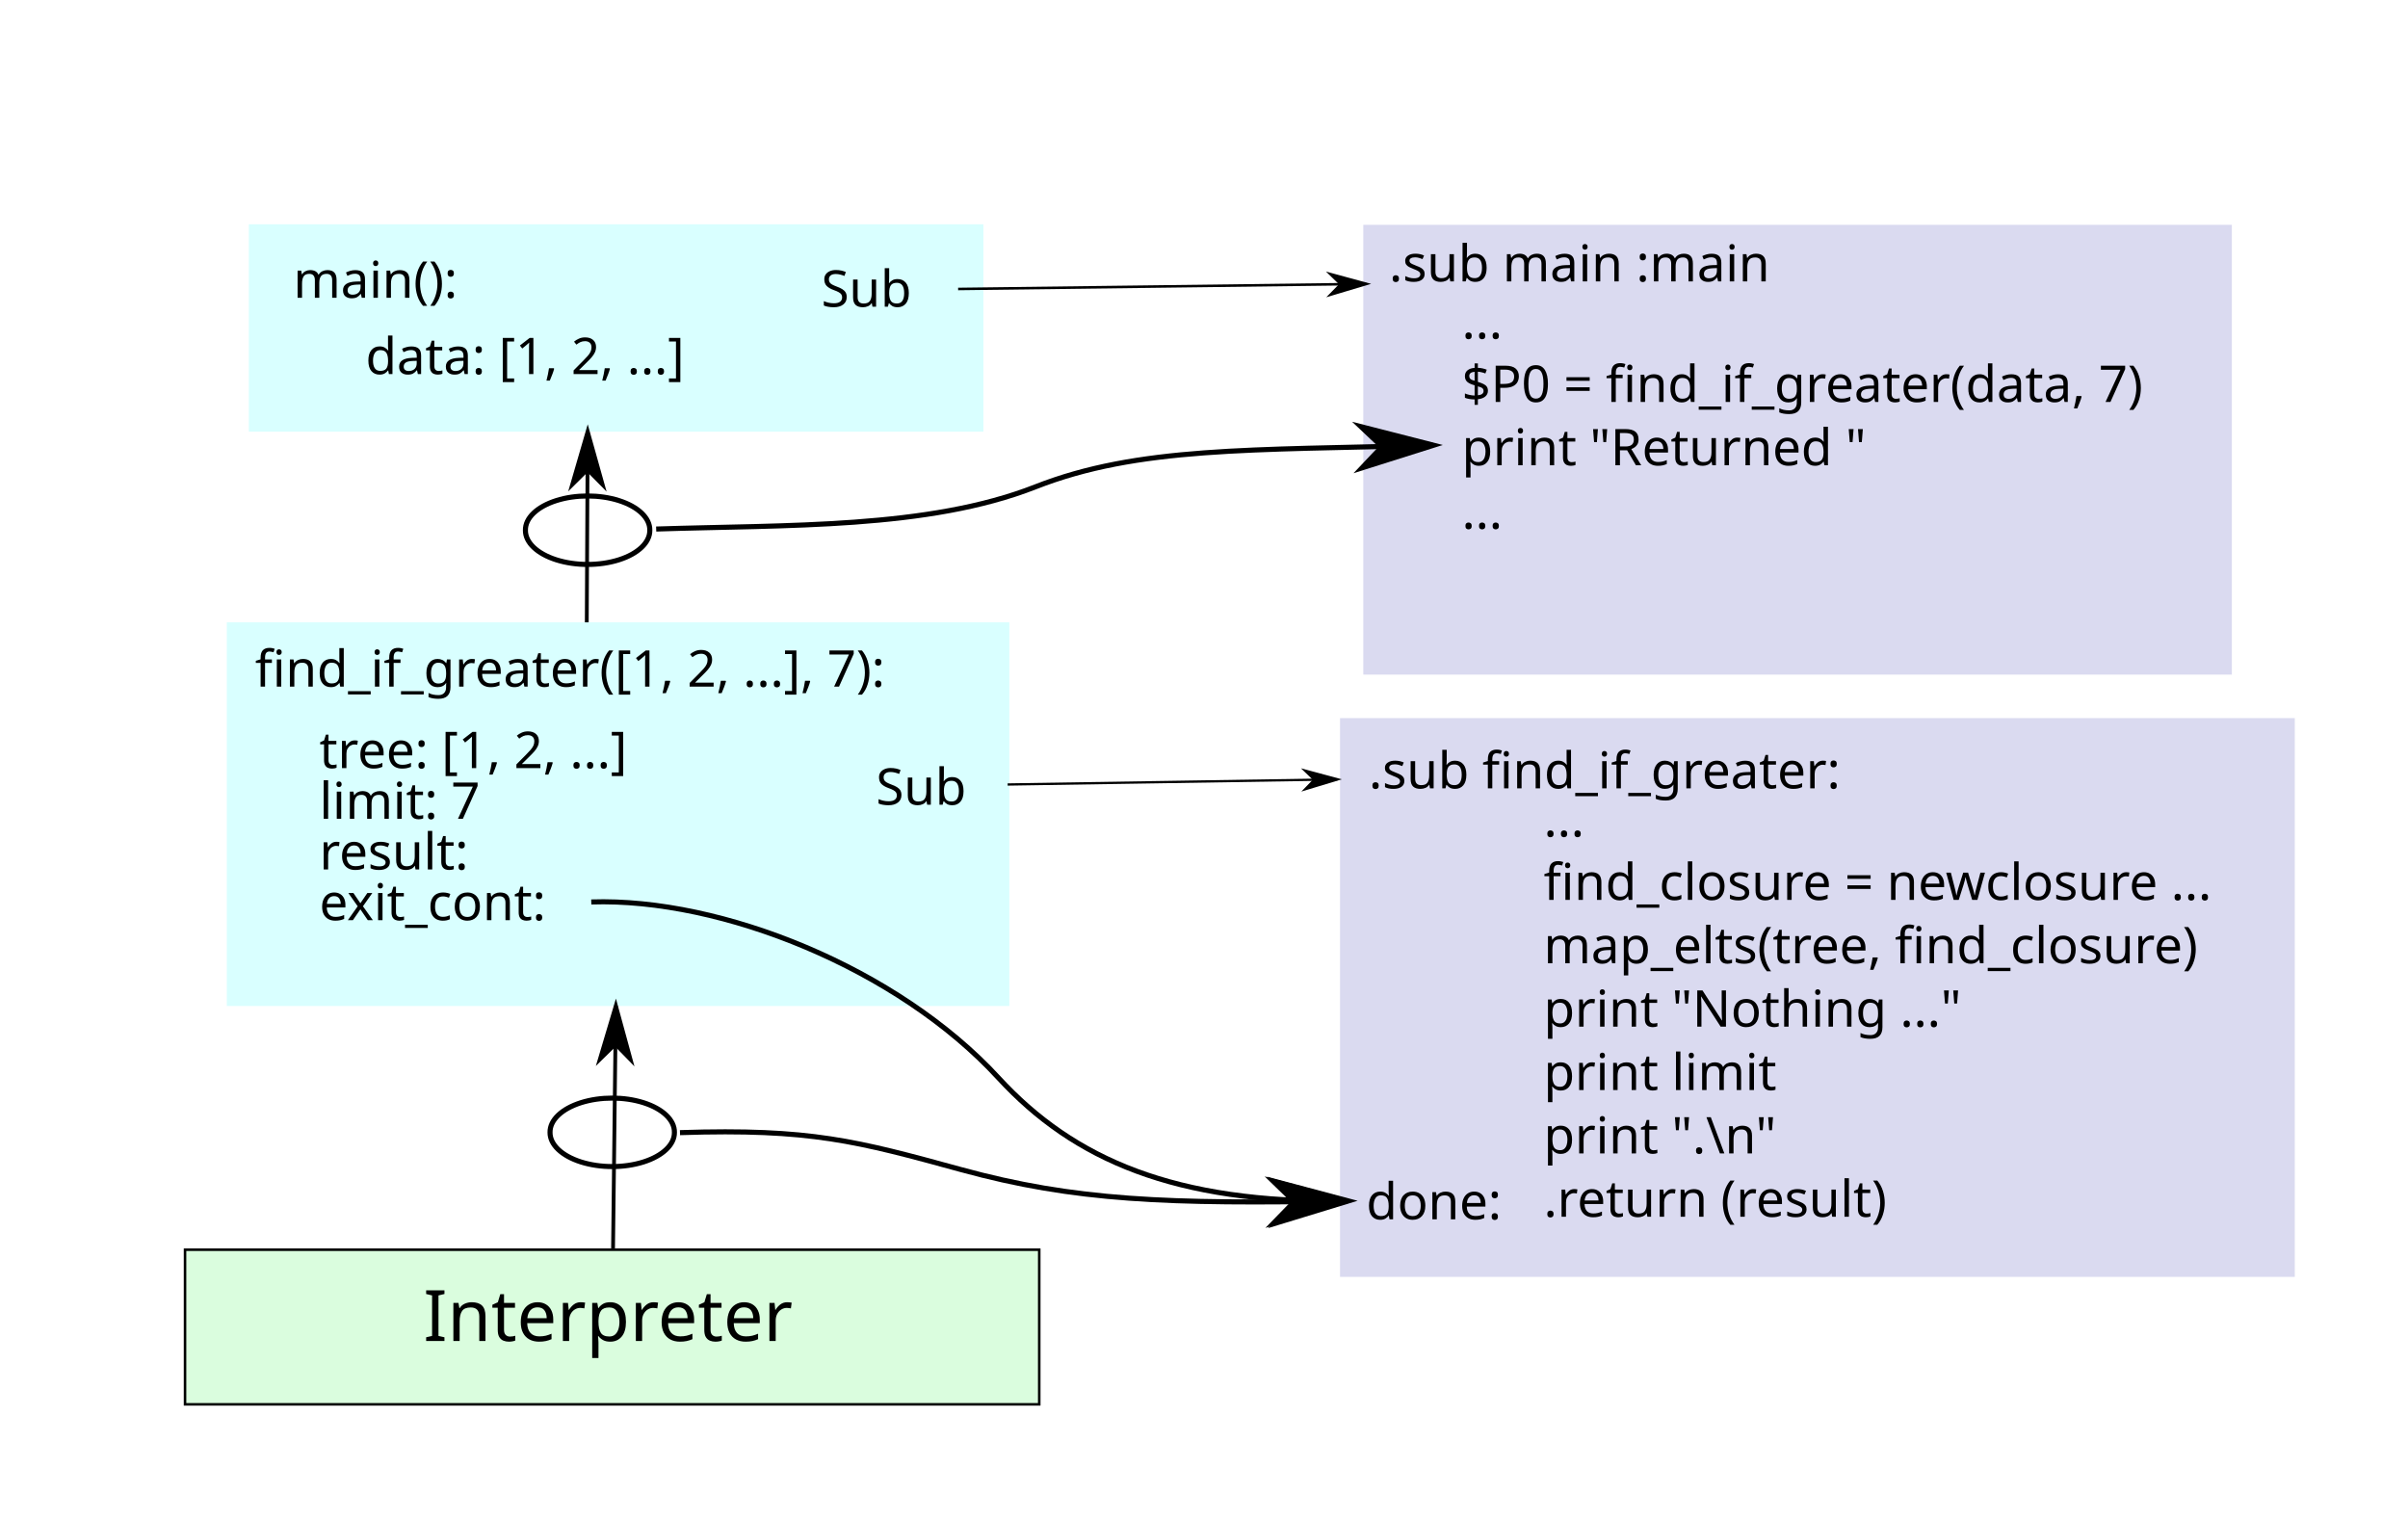
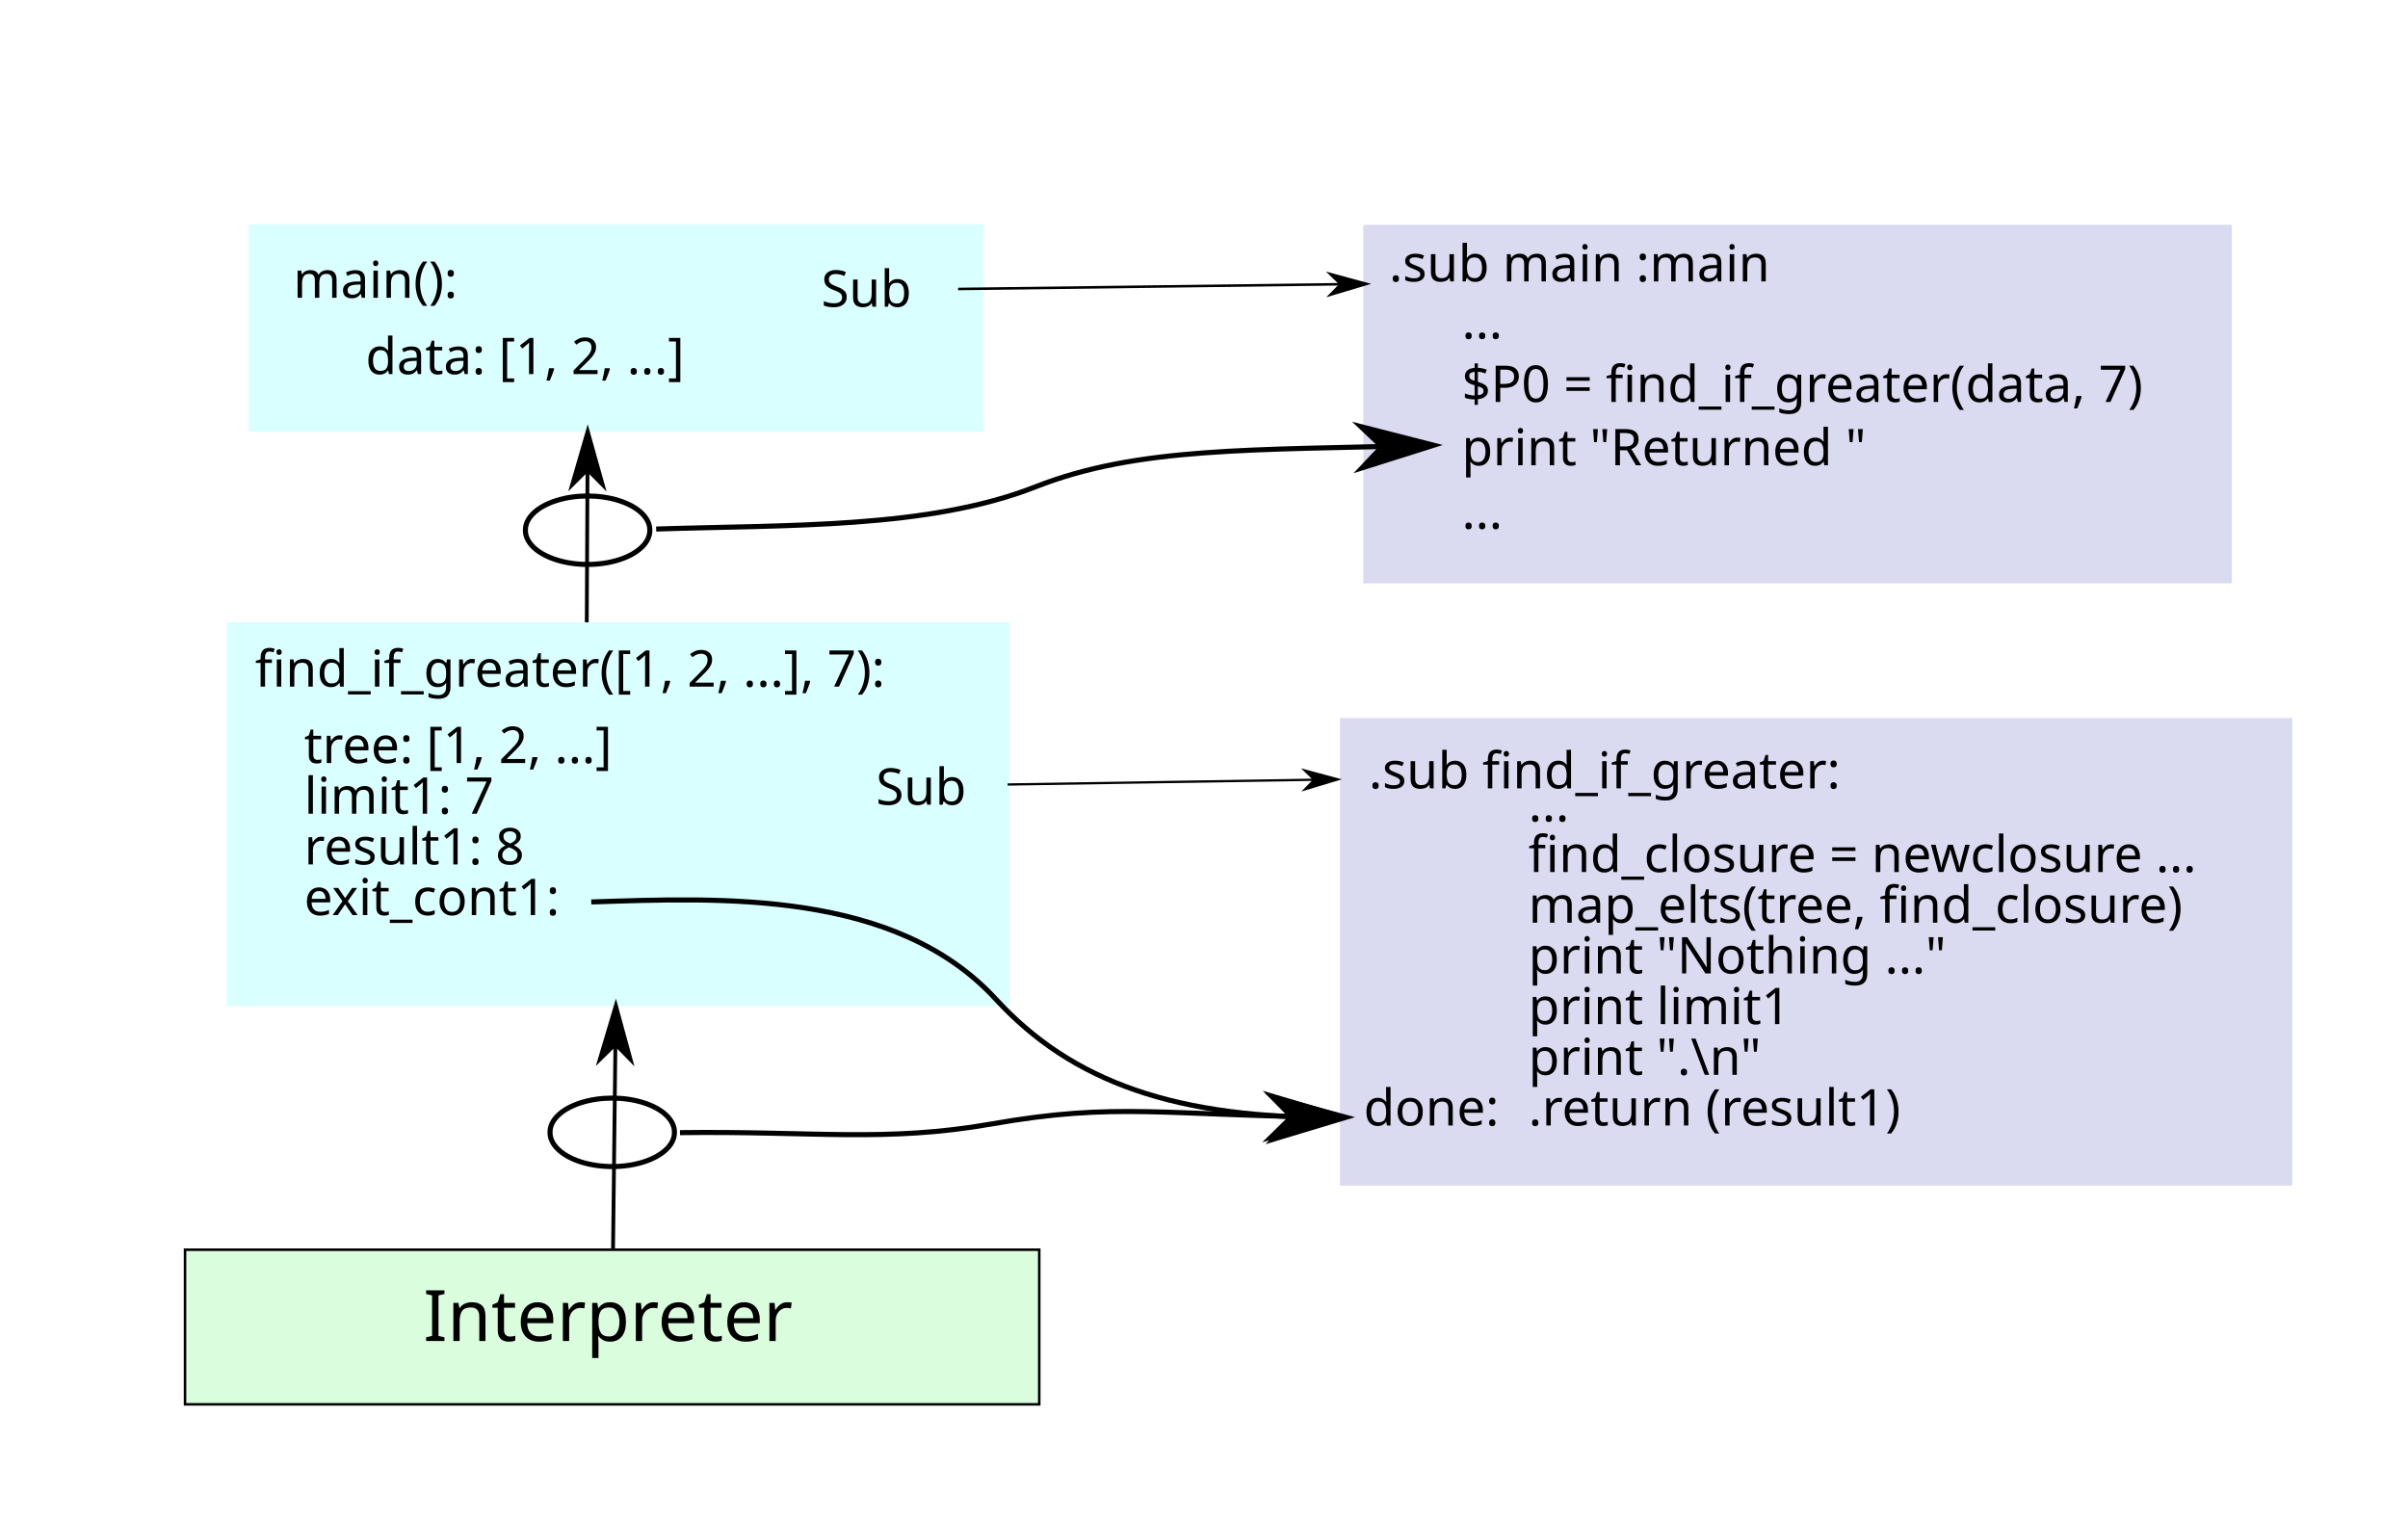
<svg xmlns="http://www.w3.org/2000/svg" width="950" height="600" id="svg7155" version="1.0">
  <defs id="defs7157">
    <marker orient="auto" refY="0" refX="0" id="Arrow2Lstart" style="overflow:visible">
      <path id="path4360" style="font-size:12px;fill-rule:evenodd;stroke-width:0.625;stroke-linejoin:round" d="M 8.719,4.034 L -2.207,0.016 L 8.719,-4.002 C 6.973,-1.63 6.983,1.616 8.719,4.034 z" transform="matrix(1.1,0,0,1.1,1.1,0)" />
    </marker>
    <marker orient="auto" refY="0" refX="0" id="Arrow1Lend" style="overflow:visible">
      <path id="path3235" d="M 0,0 L 5,-5 L -12.5,0 L 5,5 L 0,0 z" style="fill-rule:evenodd;stroke:#000000;stroke-width:1pt;marker-start:none" transform="matrix(-0.8,0,0,-0.8,-10,0)" />
    </marker>
    <marker orient="auto" refY="0" refX="0" id="Arrow1Lstart" style="overflow:visible">
      <path id="path3232" d="M 0,0 L 5,-5 L -12.5,0 L 5,5 L 0,0 z" style="fill-rule:evenodd;stroke:#000000;stroke-width:1pt;marker-start:none" transform="matrix(0.8,0,0,0.8,10,0)" />
    </marker>
  </defs>
  <g id="layer1">
    <rect style="fill:#d9ffff;fill-opacity:1" id="rect7165" width="289.796" height="81.81" x="98.171" y="88.476" />
    <text xml:space="preserve" style="font-size:20px;font-style:normal;font-variant:normal;font-weight:normal;font-stretch:normal;text-align:start;line-height:125%;writing-mode:lr-tb;text-anchor:start;fill:#000000;fill-opacity:1;stroke:none;stroke-width:1px;stroke-linecap:butt;stroke-linejoin:miter;stroke-opacity:1;font-family:Sans" x="115.706" y="117.472" id="text7676">
      <tspan id="tspan3264" x="115.706" y="117.472">main():</tspan>
    </text>
    <text xml:space="preserve" style="font-size:20px;font-style:normal;font-variant:normal;font-weight:normal;font-stretch:normal;text-align:start;line-height:125%;writing-mode:lr-tb;text-anchor:start;fill:#000000;fill-opacity:1;stroke:none;stroke-width:1px;stroke-linecap:butt;stroke-linejoin:miter;stroke-opacity:1;font-family:Sans" x="290.056" y="616.729" id="text7704">
      <tspan id="tspan7706" x="290.056" y="616.729" />
    </text>
    <rect style="fill:#d9ffff;fill-opacity:1" id="rect7716" width="308.717" height="151.353" x="89.48" y="245.498" />
    <text xml:space="preserve" style="font-size:20px;font-style:normal;font-variant:normal;font-weight:normal;font-stretch:normal;text-align:start;line-height:125%;writing-mode:lr-tb;text-anchor:start;fill:#000000;fill-opacity:1;stroke:none;stroke-width:1px;stroke-linecap:butt;stroke-linejoin:miter;stroke-opacity:1;font-family:Sans;-inkscape-font-specification:Sans" x="100.628" y="270.877" id="text7718">
      <tspan id="tspan2457" x="100.628" y="270.877">find_if_greater([1, 2, ...], 7):</tspan>
    </text>
    <path style="fill:none;fill-rule:evenodd;stroke:#000000;stroke-width:1.491;stroke-linecap:butt;stroke-linejoin:miter;marker-start:url(#Arrow1Lstart);stroke-miterlimit:4;stroke-dasharray:none;stroke-opacity:1" d="M 231.851,170.282 L 231.491,245.503" id="path7734" />
    <text xml:space="preserve" style="font-size:20px;font-style:normal;font-variant:normal;font-weight:normal;font-stretch:normal;text-align:start;line-height:125%;writing-mode:lr-tb;text-anchor:start;fill:#000000;fill-opacity:1;stroke:none;stroke-width:1px;stroke-linecap:butt;stroke-linejoin:miter;stroke-opacity:1;font-family:Sans;-inkscape-font-specification:Sans" x="144.238" y="147.58" id="text8295">
      <tspan id="tspan2453" x="144.238" y="147.58">data: [1, 2, ...]</tspan>
      <tspan id="tspan2455" x="144.238" y="172.58" />
    </text>
-     <rect style="fill:#dadaf0;fill-opacity:1" id="rect8317" width="342.669" height="177.431" x="537.844" y="88.688" />
+     <rect style="fill:#dadaf0;fill-opacity:1" id="rect8317" width="342.669" height="141.431" x="537.844" y="88.688" />
    <path style="fill:none;fill-opacity:1;stroke:#000000;stroke-opacity:1" id="path8331" d="M 135.316,215.613 A 12.268,6.691 0 1 1 110.781,215.613 A 12.268,6.691 0 1 1 135.316,215.613 z" transform="matrix(2,0,0,2,-14.27138,-222.0669)" />
    <path style="fill:none;fill-rule:evenodd;stroke:#000000;stroke-width:2px;stroke-linecap:butt;stroke-linejoin:miter;marker-end:url(#Arrow1Lend);stroke-opacity:1" d="M 258.874,208.699 C 310.247,207.008 366.138,208.702 408.494,192.056 C 448.916,176.17 493.409,177.647 565.342,175.647" id="path8341" />
    <text xml:space="preserve" style="font-size:20px;font-style:normal;font-variant:normal;font-weight:normal;font-stretch:normal;text-align:start;line-height:125%;writing-mode:lr-tb;text-anchor:start;fill:#000000;fill-opacity:1;stroke:none;stroke-width:1px;stroke-linecap:butt;stroke-linejoin:miter;stroke-opacity:1;font-family:Sans;-inkscape-font-specification:Sans" x="576.699" y="133.55" id="text8876">
      <tspan id="tspan2465" x="576.699" y="133.55">...</tspan>
      <tspan id="tspan2467" x="576.699" y="158.55">$P0 = find_if_greater(data, 7)</tspan>
      <tspan id="tspan2469" x="576.699" y="183.55">print "Returned "</tspan>
      <tspan id="tspan2471" x="576.699" y="208.55">...</tspan>
      <tspan id="tspan2473" x="576.699" y="233.55" />
    </text>
    <rect style="fill:#dafdde;fill-opacity:1;stroke:#000000;stroke-opacity:1" id="rect2495" width="337" height="61" x="73" y="493" />
    <text xml:space="preserve" style="font-size:28px;font-style:normal;font-variant:normal;font-weight:normal;font-stretch:normal;text-align:start;line-height:100%;writing-mode:lr-tb;text-anchor:start;fill:#000000;fill-opacity:1;stroke:none;stroke-width:1px;stroke-linecap:butt;stroke-linejoin:miter;stroke-opacity:1;font-family:Sans" x="167" y="529" id="text3279">
      <tspan id="tspan5418" x="167" y="529">Interpreter</tspan>
    </text>
    <text xml:space="preserve" style="font-size:20px;font-style:normal;font-variant:normal;font-weight:normal;font-stretch:normal;text-align:start;line-height:125%;writing-mode:lr-tb;text-anchor:start;fill:#000000;fill-opacity:1;stroke:none;stroke-width:1px;stroke-linecap:butt;stroke-linejoin:miter;stroke-opacity:1;font-family:Sans" x="548" y="111" id="text3252">
      <tspan x="548" y="111" id="tspan3256">.sub main :main</tspan>
    </text>
    <text xml:space="preserve" style="font-size:20px;font-style:normal;font-variant:normal;font-weight:normal;font-stretch:normal;text-align:start;line-height:125%;writing-mode:lr-tb;text-anchor:start;fill:#000000;fill-opacity:1;stroke:none;stroke-width:1px;stroke-linecap:butt;stroke-linejoin:miter;stroke-opacity:1;font-family:Sans" x="324" y="121" id="text3266">
      <tspan id="tspan3268" x="324" y="121">Sub</tspan>
    </text>
    <path style="fill:none;fill-rule:evenodd;stroke:#000000;stroke-width:1px;stroke-linecap:butt;stroke-linejoin:miter;marker-end:url(#Arrow1Lend);stroke-opacity:1" d="M 378,114 L 539,112" id="path3270" />
-     <rect style="fill:#dadaf0;fill-opacity:1" id="rect6389" width="376.669" height="220.431" x="528.665" y="283.284" />
+     <rect style="fill:#dadaf0;fill-opacity:1" id="rect6389" width="375.669" height="184.431" x="528.665" y="283.284" />
    <text xml:space="preserve" style="font-size:20px;font-style:normal;font-variant:normal;font-weight:normal;font-stretch:normal;text-align:start;line-height:125%;writing-mode:lr-tb;text-anchor:start;fill:#000000;fill-opacity:1;stroke:none;stroke-width:1px;stroke-linecap:butt;stroke-linejoin:miter;stroke-opacity:1;font-family:Sans;-inkscape-font-specification:Sans" x="540" y="311" id="text6391">
      <tspan id="tspan2477" x="540" y="311">.sub find_if_greater:</tspan>
-     </text>
-     <text xml:space="preserve" style="font-size:20px;font-style:normal;font-variant:normal;font-weight:normal;font-stretch:normal;text-align:start;line-height:125%;writing-mode:lr-tb;text-anchor:start;fill:#000000;fill-opacity:1;stroke:none;stroke-width:1px;stroke-linecap:butt;stroke-linejoin:miter;stroke-opacity:1;font-family:Sans;-inkscape-font-specification:Sans" x="609" y="330" id="text6395">
-       <tspan id="tspan6270" x="609" y="330">...</tspan>
-       <tspan id="tspan6272" x="609" y="355">find_closure = newclosure ...</tspan>
-       <tspan id="tspan6274" x="609" y="380">map_elts(tree, find_closure)</tspan>
-       <tspan id="tspan6276" x="609" y="405">print "Nothing ..."</tspan>
-       <tspan id="tspan6278" x="609" y="430">print limit</tspan>
-       <tspan id="tspan6280" x="609" y="455">print ".\n"</tspan>
-       <tspan id="tspan6282" x="609" y="480">.return (result)</tspan>
    </text>
    <text xml:space="preserve" style="font-size:20px;font-style:normal;font-variant:normal;font-weight:normal;font-stretch:normal;text-align:start;line-height:125%;writing-mode:lr-tb;text-anchor:start;fill:#000000;fill-opacity:1;stroke:none;stroke-width:1px;stroke-linecap:butt;stroke-linejoin:miter;stroke-opacity:1;font-family:Sans" x="345.591" y="317.456" id="text6419">
      <tspan id="tspan6421" x="345.591" y="317.456">Sub</tspan>
    </text>
    <path style="fill:none;fill-rule:evenodd;stroke:#000000;stroke-width:0.904px;stroke-linecap:butt;stroke-linejoin:miter;marker-end:url(#Arrow1Lend);stroke-opacity:1" d="M 397.543,309.478 L 527.639,307.454" id="path6423" />
    <path style="fill:none;fill-opacity:1;stroke:#000000;stroke-opacity:1" id="path2468" d="M 135.316,215.613 A 12.268,6.691 0 1 1 110.781,215.613 A 12.268,6.691 0 1 1 135.316,215.613 z" transform="matrix(2,0,0,2,-4.56112,15.46655)" />
-     <path style="fill:none;fill-rule:evenodd;stroke:#000000;stroke-width:2px;stroke-linecap:butt;stroke-linejoin:miter;marker-end:url(#Arrow1Lend);stroke-opacity:1" d="M 233.266,355.816 C 284.639,354.125 354.187,382.013 393.887,425.173 C 423.723,457.611 463.801,474.764 530.734,473.764" id="path6296" />
-     <path style="fill:none;fill-rule:evenodd;stroke:#000000;stroke-width:2px;stroke-linecap:butt;stroke-linejoin:miter;marker-end:url(#Arrow1Lend);stroke-opacity:1" d="M 268.266,446.816 C 319.639,445.125 338.175,450.17 379.149,461.396 C 423.905,473.659 460.268,475.07 531.734,473.764" id="path6298" />
-     <text xml:space="preserve" style="font-size:20px;font-style:normal;font-variant:normal;font-weight:normal;font-stretch:normal;text-align:start;line-height:100%;writing-mode:lr-tb;text-anchor:start;fill:#000000;fill-opacity:1;stroke:none;stroke-width:1px;stroke-linecap:butt;stroke-linejoin:miter;stroke-opacity:1;font-family:Sans;-inkscape-font-specification:Sans" x="126" y="303" id="text6358">
-       <tspan id="tspan6360" x="126" y="303">tree: [1, 2, ...]</tspan>
-       <tspan x="126" y="323" id="tspan6362">limit: 7</tspan>
-       <tspan x="126" y="343" id="tspan6364">result:</tspan>
-       <tspan x="126" y="363" id="tspan6366">exit_cont:</tspan>
+     <path style="fill:none;fill-rule:evenodd;stroke:#000000;stroke-width:2px;stroke-linecap:butt;stroke-linejoin:miter;marker-end:url(#Arrow1Lend);stroke-opacity:1" d="M 233.266,355.816 C 284.639,354.125 353.187,351.013 392.887,394.173 C 422.723,426.611 463.801,441.764 530.734,440.764" id="path6296" />
+     <path style="fill:none;fill-rule:evenodd;stroke:#000000;stroke-width:2px;stroke-linecap:butt;stroke-linejoin:miter;marker-end:url(#Arrow1Lend);stroke-opacity:1" d="M 268.266,446.816 C 320.639,446.125 349.305,450.744 391.149,443.396 C 440.905,434.659 458.268,440.07 529.734,440.764" id="path6298" />
+     <path style="fill:none;fill-rule:evenodd;stroke:#000000;stroke-width:1.5;stroke-linecap:butt;stroke-linejoin:miter;marker-end:url(#Arrow1Lend);stroke-miterlimit:4;stroke-dasharray:none;stroke-opacity:1" d="M 241.858,492.5 L 242.964,396.851" id="path6604" />
+     <text xml:space="preserve" style="font-size:20px;font-style:normal;font-variant:normal;font-weight:normal;font-stretch:normal;text-align:start;line-height:100%;writing-mode:lr-tb;text-anchor:start;fill:#000000;fill-opacity:1;stroke:none;stroke-width:1px;stroke-linecap:butt;stroke-linejoin:miter;stroke-opacity:1;font-family:Sans;-inkscape-font-specification:Sans" x="538" y="444" id="text7660">
+       <tspan id="tspan7662" x="538" y="444">done:</tspan>
    </text>
-     <path style="fill:none;fill-rule:evenodd;stroke:#000000;stroke-width:1.5;stroke-linecap:butt;stroke-linejoin:miter;marker-end:url(#Arrow1Lend);stroke-miterlimit:4;stroke-dasharray:none;stroke-opacity:1" d="M 241.858,492.5 L 242.964,396.851" id="path6604" />
-     <text xml:space="preserve" style="font-size:20px;font-style:normal;font-variant:normal;font-weight:normal;font-stretch:normal;text-align:start;line-height:100%;writing-mode:lr-tb;text-anchor:start;fill:#000000;fill-opacity:1;stroke:none;stroke-width:1px;stroke-linecap:butt;stroke-linejoin:miter;stroke-opacity:1;font-family:Sans;-inkscape-font-specification:Sans" x="539" y="481" id="text7660">
-       <tspan id="tspan7662" x="539" y="481">done:</tspan>
+     <text xml:space="preserve" style="font-size:20px;font-style:normal;font-variant:normal;font-weight:normal;font-stretch:normal;text-align:start;line-height:100%;writing-mode:lr-tb;text-anchor:start;fill:#000000;fill-opacity:1;stroke:none;stroke-width:1px;stroke-linecap:butt;stroke-linejoin:miter;stroke-opacity:1;font-family:Sans;-inkscape-font-specification:Sans" x="120" y="301" id="text3731">
+       <tspan id="tspan3733" x="120" y="301">tree: [1, 2, ...]</tspan>
+       <tspan x="120" y="321" id="tspan3735">limit1: 7</tspan>
+       <tspan x="120" y="341" id="tspan3739">result1: 8</tspan>
+       <tspan x="120" y="361" id="tspan3743">exit_cont1:</tspan>
+     </text>
+     <text xml:space="preserve" style="font-size:20px;font-style:normal;font-variant:normal;font-weight:normal;font-stretch:normal;text-align:start;line-height:100%;writing-mode:lr-tb;text-anchor:start;fill:#000000;fill-opacity:1;stroke:none;stroke-width:1px;stroke-linecap:butt;stroke-linejoin:miter;stroke-opacity:1;font-family:Sans;-inkscape-font-specification:Sans" x="603" y="324" id="text3745">
+       <tspan id="tspan3747" x="603" y="324">...</tspan>
+       <tspan x="603" y="344" id="tspan3749">find_closure = newclosure ...</tspan>
+       <tspan x="603" y="364" id="tspan3751">map_elts(tree, find_closure)</tspan>
+       <tspan x="603" y="384" id="tspan3753">print "Nothing ..."</tspan>
+       <tspan x="603" y="404" id="tspan3757">print limit1</tspan>
+       <tspan x="603" y="424" id="tspan3761">print ".\n"</tspan>
+       <tspan x="603" y="444" id="tspan3763">.return (result1)</tspan>
    </text>
  </g>
</svg>
